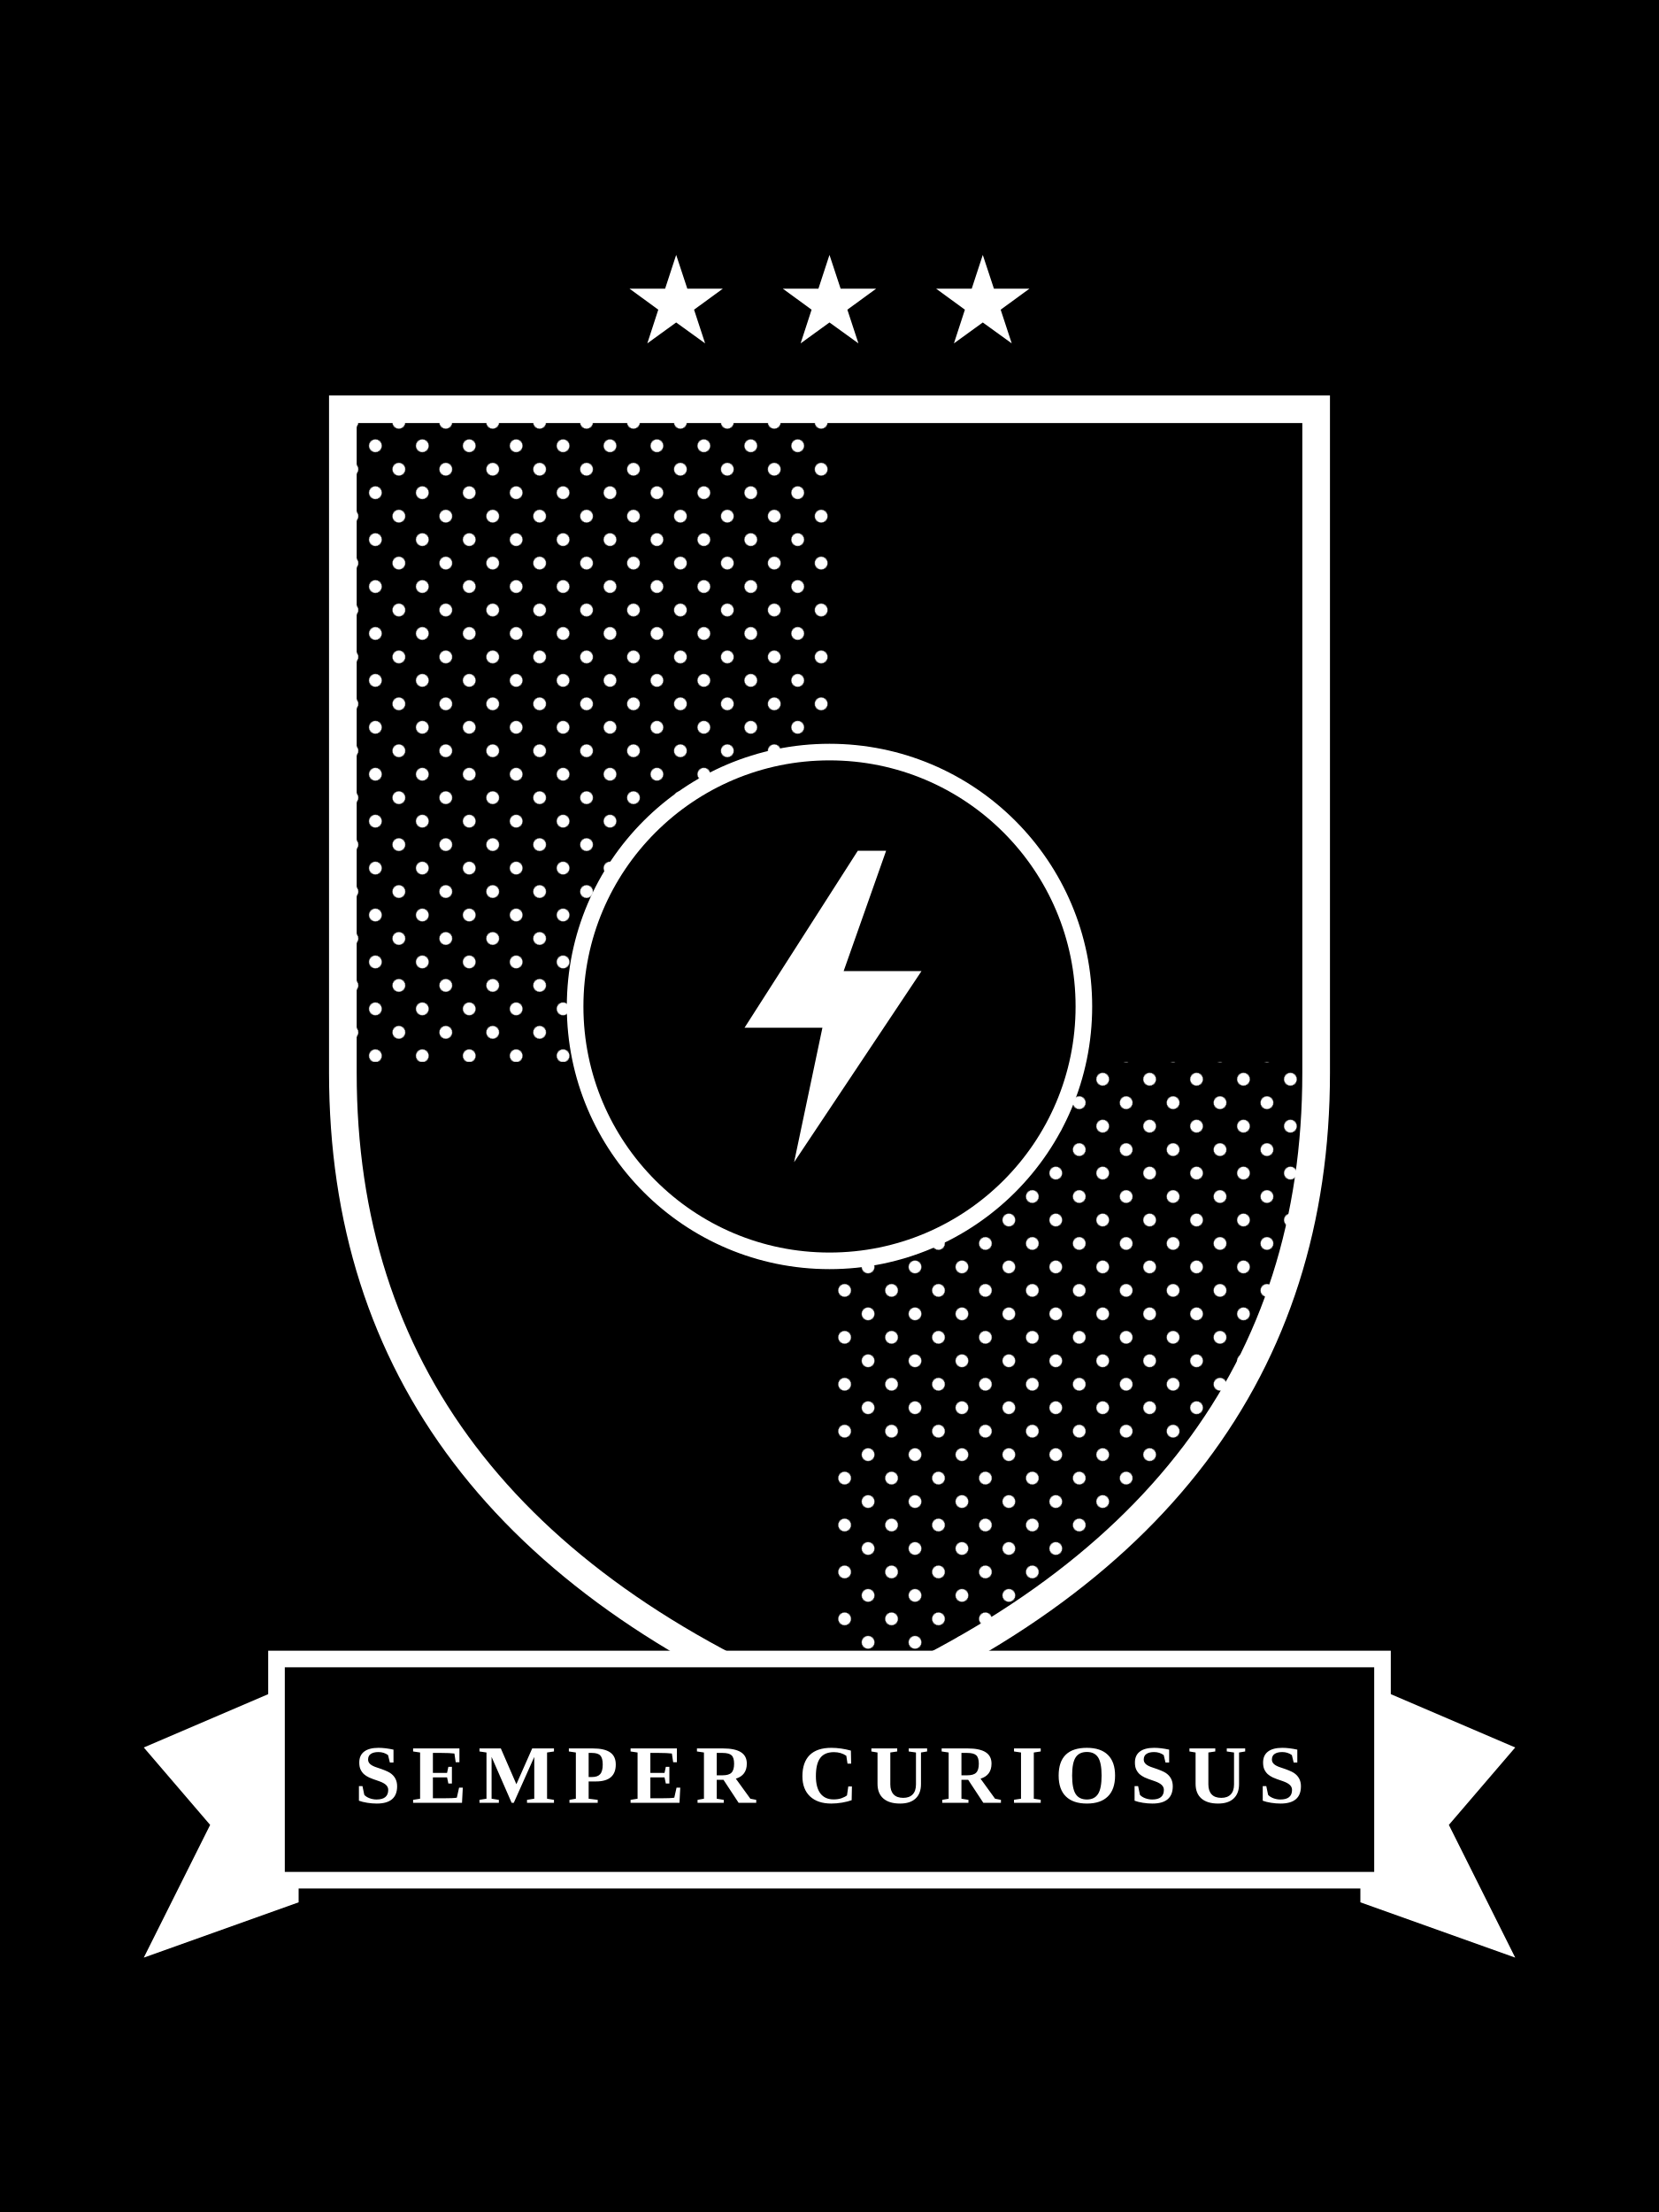
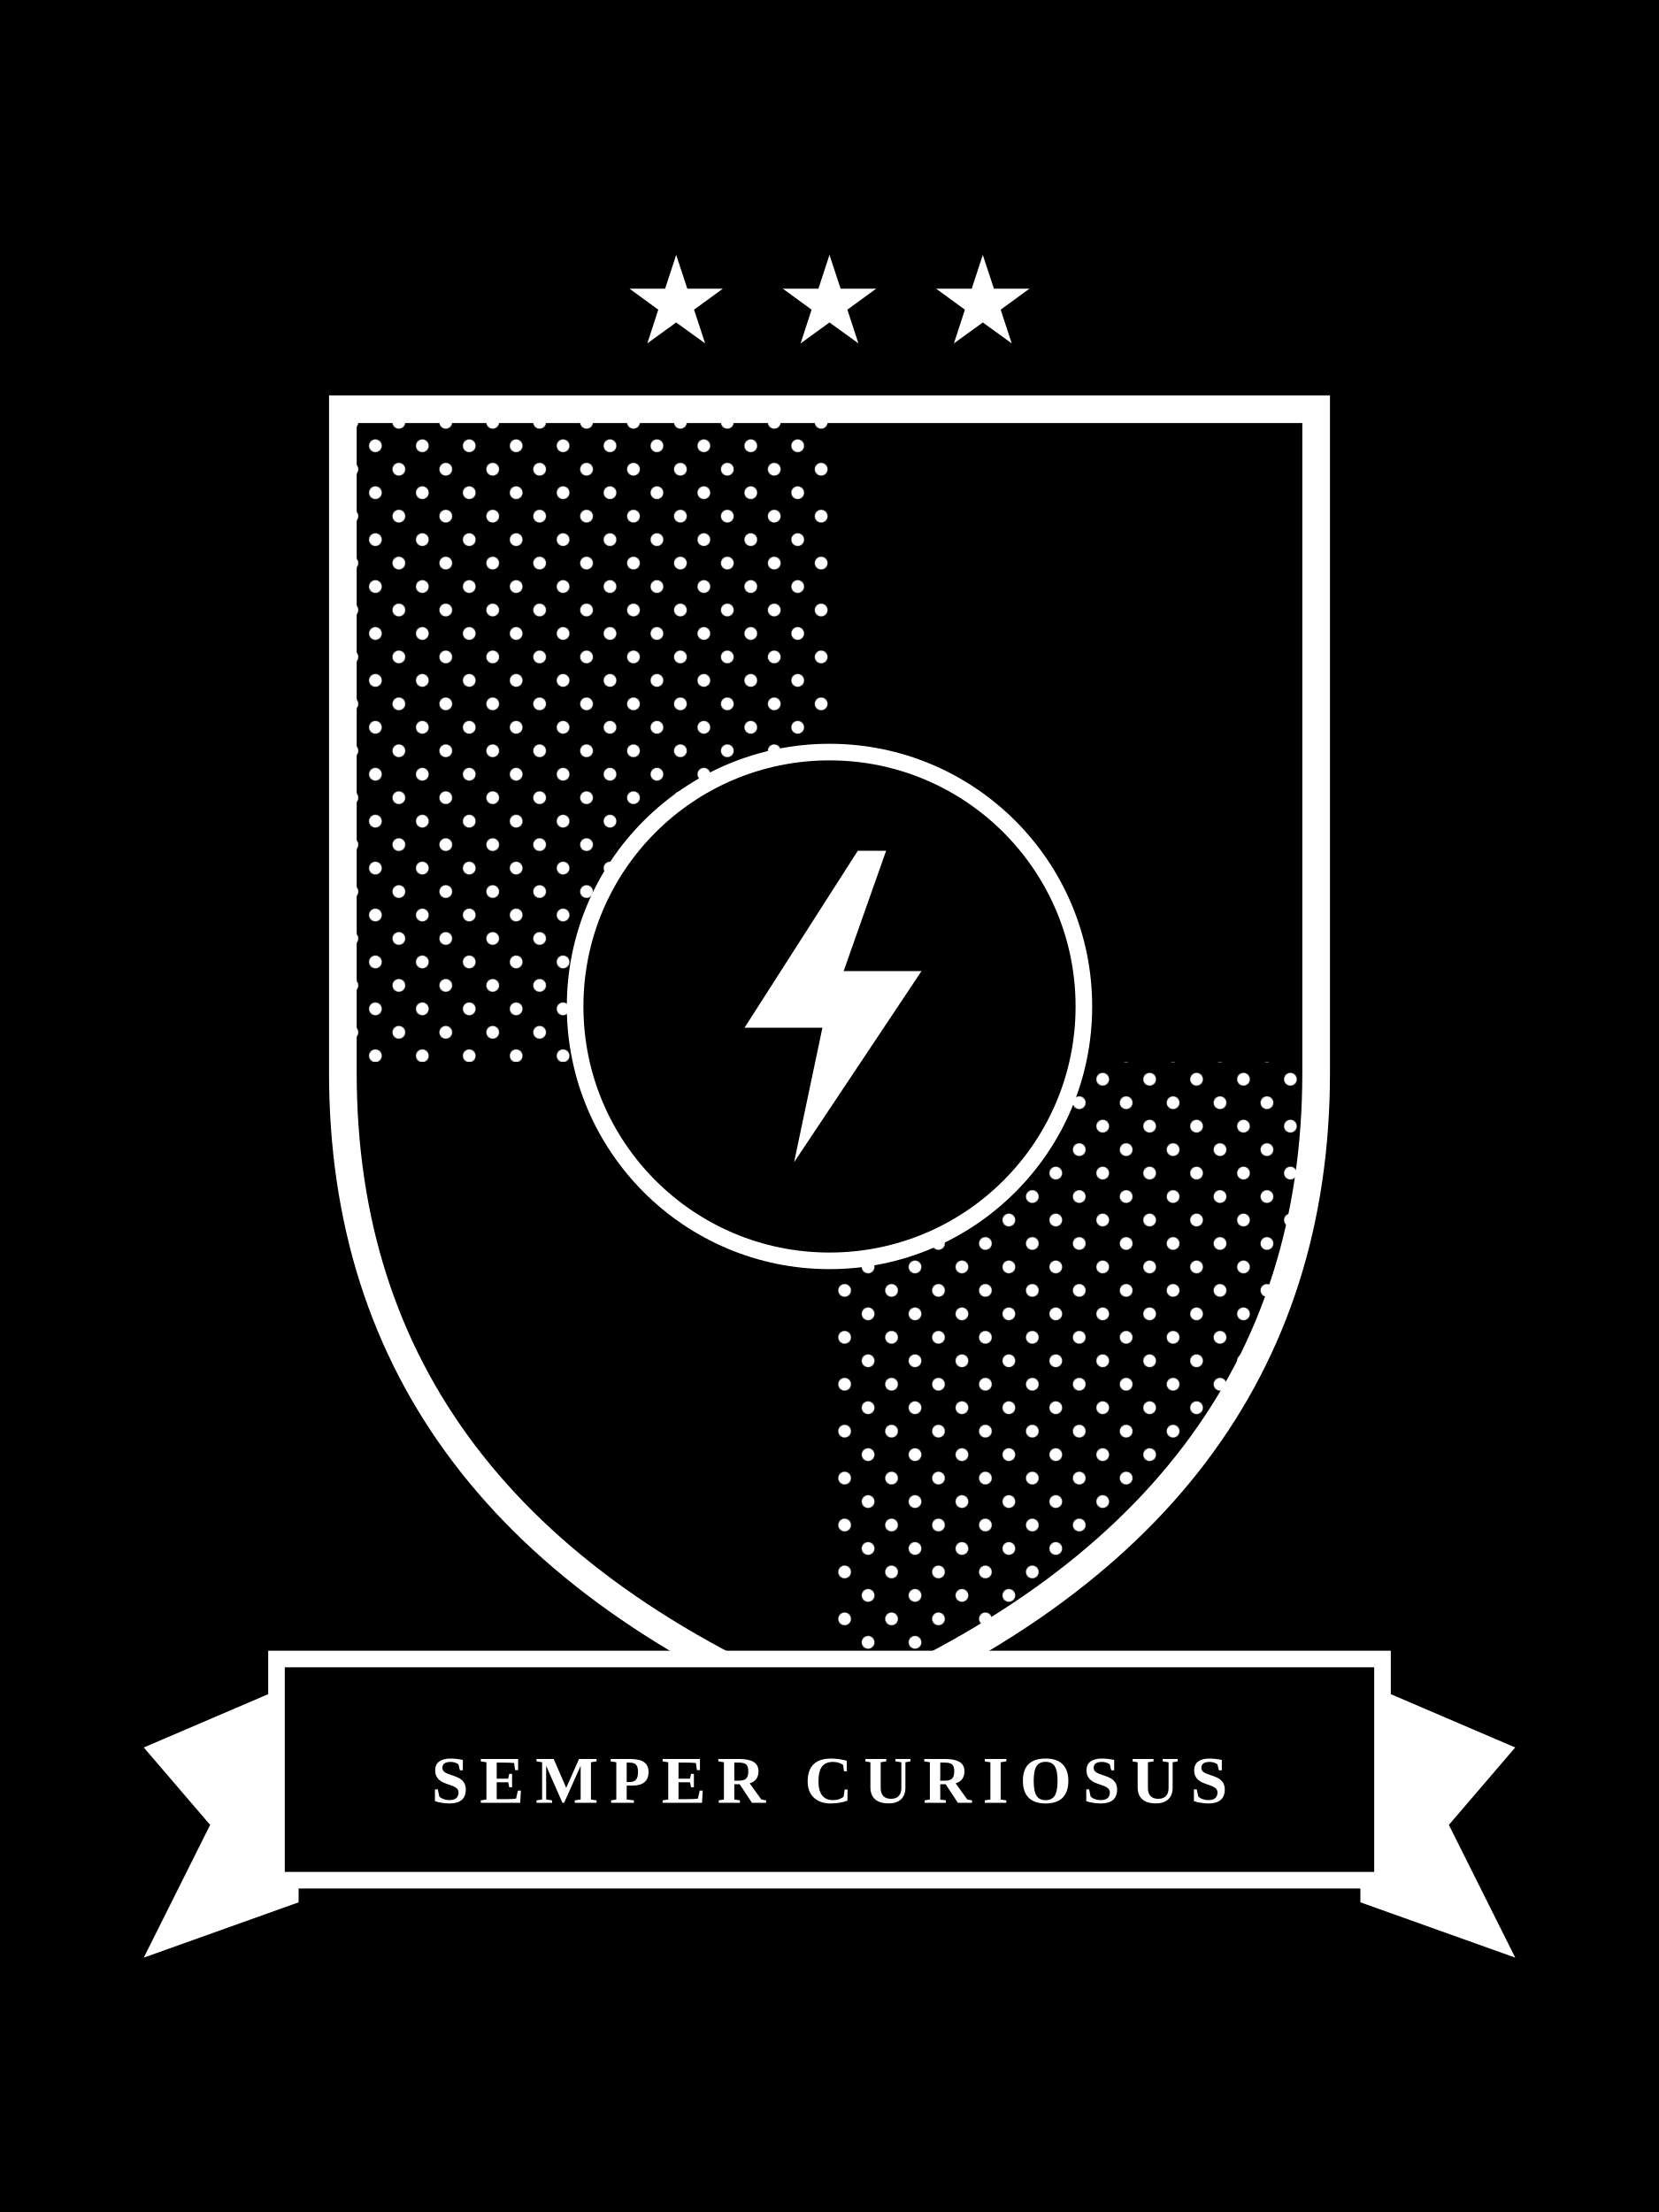
<svg xmlns="http://www.w3.org/2000/svg" viewBox="0 0 300 400" width="300" height="400">
  <rect width="300" height="400" fill="#000000" />
  <defs>
    <pattern id="t1" width="6" height="6" patternUnits="userSpaceOnUse" patternTransform="rotate(45)">
      <circle cx="3" cy="3" r="0.7" fill="#FFFFFF" />
    </pattern>
    <pattern id="t2" width="6" height="6" patternUnits="userSpaceOnUse" patternTransform="rotate(45)">
      <circle cx="3" cy="3" r="1.15" fill="#FFFFFF" />
    </pattern>
    <pattern id="t3" width="6" height="6" patternUnits="userSpaceOnUse" patternTransform="rotate(45)">
      <circle cx="3" cy="3" r="1.6" fill="#FFFFFF" />
    </pattern>
    <pattern id="t4" width="6" height="6" patternUnits="userSpaceOnUse" patternTransform="rotate(45)">
      <circle cx="3" cy="3" r="2.1" fill="#FFFFFF" />
    </pattern>
    <pattern id="t5" width="6" height="6" patternUnits="userSpaceOnUse" patternTransform="rotate(45)">
      <circle cx="3" cy="3" r="2.6" fill="#FFFFFF" />
    </pattern>
    <pattern id="l1" width="5" height="5" patternUnits="userSpaceOnUse" patternTransform="rotate(-35)">
      <rect width="0.8" height="5" fill="#FFFFFF" />
    </pattern>
    <pattern id="l2" width="5" height="5" patternUnits="userSpaceOnUse" patternTransform="rotate(-35)">
      <rect width="1.6" height="5" fill="#FFFFFF" />
    </pattern>
    <pattern id="l3" width="5" height="5" patternUnits="userSpaceOnUse" patternTransform="rotate(-35)">
      <rect width="2.6" height="5" fill="#FFFFFF" />
    </pattern>
  </defs>
  <clipPath id="sh">
    <path d="M62 74 H238 V194 Q238 274 150 310 Q62 274 62 194 Z" />
  </clipPath>
  <g clip-path="url(#sh)">
    <rect x="60" y="74" width="90" height="118" fill="url(#t2)" />
    <rect x="150" y="192" width="90" height="130" fill="url(#t2)" />
  </g>
  <path d="M62 74 H238 V194 Q238 274 150 310 Q62 274 62 194 Z" fill="none" stroke="#FFFFFF" stroke-width="5" />
  <circle cx="150" cy="182" r="46" fill="#000000" stroke="#FFFFFF" stroke-width="3" />
  <g transform="translate(118 150) scale(0.64)">
    <path d="M58 6 L26 56 L48 56 L40 94 L76 40 L54 40 L66 6 Z" fill="#FFFFFF" />
  </g>
  <text x="150" y="62" font-size="22" text-anchor="middle" letter-spacing="8" font-family="Helvetica, Arial, sans-serif" fill="#FFFFFF">★★★</text>
  <path d="M26 316 L54 304 L54 344 L26 354 L38 330 Z M274 316 L246 304 L246 344 L274 354 L262 330 Z" fill="#FFFFFF" />
  <rect x="50" y="300" width="200" height="40" fill="#000000" stroke="#FFFFFF" stroke-width="3" />
-   <text x="150" y="326" font-size="15" font-weight="700" letter-spacing="2" text-anchor="middle" font-family="Georgia, 'Times New Roman', serif" fill="#FFFFFF" textLength="176" lengthAdjust="spacingAndGlyphs">SEMPER CURIOSUS</text>
+   <text x="150" y="326" font-size="12.1" font-weight="700" letter-spacing="2" text-anchor="middle" font-family="Georgia, 'Times New Roman', serif" fill="#FFFFFF">SEMPER CURIOSUS</text>
</svg>
